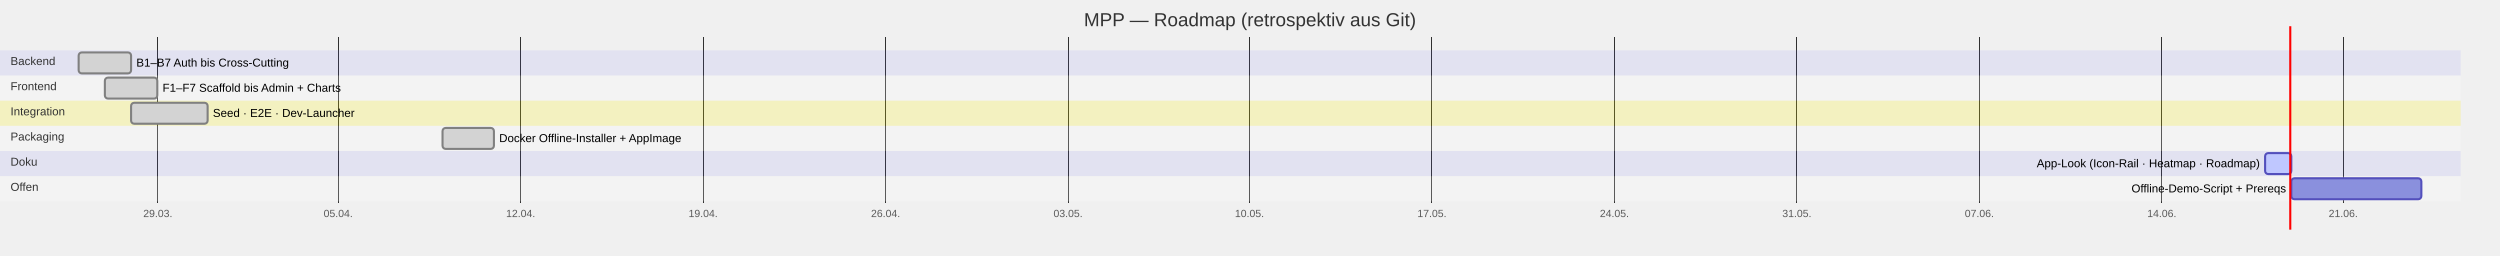
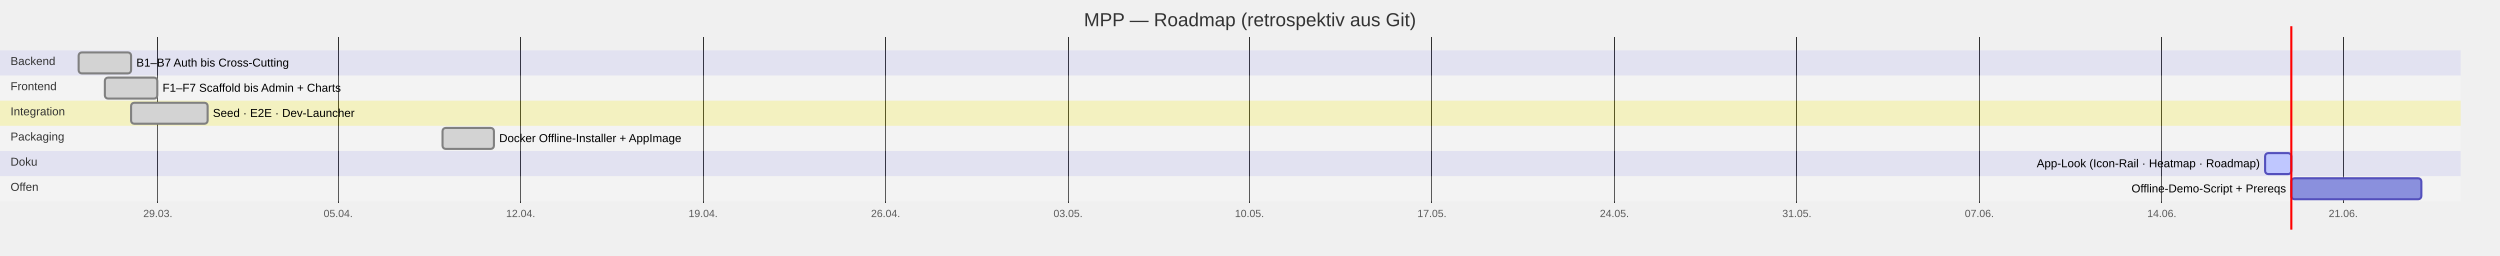
<svg xmlns="http://www.w3.org/2000/svg" id="my-svg" width="2384" viewBox="0 0 2384 244" style="max-width: 2384px; background-color: transparent;" role="graphics-document document" aria-roledescription="gantt">
  <style>#my-svg{font-family:"trebuchet ms",verdana,arial,sans-serif;font-size:16px;fill:#333;}@keyframes edge-animation-frame{from{stroke-dashoffset:0;}}@keyframes dash{to{stroke-dashoffset:0;}}#my-svg .edge-animation-slow{stroke-dasharray:9,5!important;stroke-dashoffset:900;animation:dash 50s linear infinite;stroke-linecap:round;}#my-svg .edge-animation-fast{stroke-dasharray:9,5!important;stroke-dashoffset:900;animation:dash 20s linear infinite;stroke-linecap:round;}#my-svg .error-icon{fill:#552222;}#my-svg .error-text{fill:#552222;stroke:#552222;}#my-svg .edge-thickness-normal{stroke-width:1px;}#my-svg .edge-thickness-thick{stroke-width:3.5px;}#my-svg .edge-pattern-solid{stroke-dasharray:0;}#my-svg .edge-thickness-invisible{stroke-width:0;fill:none;}#my-svg .edge-pattern-dashed{stroke-dasharray:3;}#my-svg .edge-pattern-dotted{stroke-dasharray:2;}#my-svg .marker{fill:#333333;stroke:#333333;}#my-svg .marker.cross{stroke:#333333;}#my-svg svg{font-family:"trebuchet ms",verdana,arial,sans-serif;font-size:16px;}#my-svg p{margin:0;}#my-svg .mermaid-main-font{font-family:"trebuchet ms",verdana,arial,sans-serif;}#my-svg .exclude-range{fill:#eeeeee;}#my-svg .section{stroke:none;opacity:0.2;}#my-svg .section0{fill:rgba(102, 102, 255, 0.49);}#my-svg .section2{fill:#fff400;}#my-svg .section1,#my-svg .section3{fill:white;opacity:0.2;}#my-svg .sectionTitle0{fill:#333;}#my-svg .sectionTitle1{fill:#333;}#my-svg .sectionTitle2{fill:#333;}#my-svg .sectionTitle3{fill:#333;}#my-svg .sectionTitle{text-anchor:start;font-family:"trebuchet ms",verdana,arial,sans-serif;}#my-svg .grid .tick{stroke:lightgrey;opacity:0.8;shape-rendering:crispEdges;}#my-svg .grid .tick text{font-family:"trebuchet ms",verdana,arial,sans-serif;fill:#333;}#my-svg .grid path{stroke-width:0;}#my-svg .today{fill:none;stroke:red;stroke-width:2px;}#my-svg .task{stroke-width:2;}#my-svg .taskText{text-anchor:middle;font-family:"trebuchet ms",verdana,arial,sans-serif;}#my-svg .taskTextOutsideRight{fill:black;text-anchor:start;font-family:"trebuchet ms",verdana,arial,sans-serif;}#my-svg .taskTextOutsideLeft{fill:black;text-anchor:end;}#my-svg .task.clickable{cursor:pointer;}#my-svg .taskText.clickable{cursor:pointer;fill:#003163!important;font-weight:bold;}#my-svg .taskTextOutsideLeft.clickable{cursor:pointer;fill:#003163!important;font-weight:bold;}#my-svg .taskTextOutsideRight.clickable{cursor:pointer;fill:#003163!important;font-weight:bold;}#my-svg .taskText0,#my-svg .taskText1,#my-svg .taskText2,#my-svg .taskText3{fill:white;}#my-svg .task0,#my-svg .task1,#my-svg .task2,#my-svg .task3{fill:#8a90dd;stroke:#534fbc;}#my-svg .taskTextOutside0,#my-svg .taskTextOutside2{fill:black;}#my-svg .taskTextOutside1,#my-svg .taskTextOutside3{fill:black;}#my-svg .active0,#my-svg .active1,#my-svg .active2,#my-svg .active3{fill:#bfc7ff;stroke:#534fbc;}#my-svg .activeText0,#my-svg .activeText1,#my-svg .activeText2,#my-svg .activeText3{fill:black!important;}#my-svg .done0,#my-svg .done1,#my-svg .done2,#my-svg .done3{stroke:grey;fill:lightgrey;stroke-width:2;}#my-svg .doneText0,#my-svg .doneText1,#my-svg .doneText2,#my-svg .doneText3{fill:black!important;}#my-svg .doneText0.taskTextOutsideLeft,#my-svg .doneText0.taskTextOutsideRight,#my-svg .doneText1.taskTextOutsideLeft,#my-svg .doneText1.taskTextOutsideRight,#my-svg .doneText2.taskTextOutsideLeft,#my-svg .doneText2.taskTextOutsideRight,#my-svg .doneText3.taskTextOutsideLeft,#my-svg .doneText3.taskTextOutsideRight{fill:black!important;}#my-svg .crit0,#my-svg .crit1,#my-svg .crit2,#my-svg .crit3{stroke:#ff8888;fill:red;stroke-width:2;}#my-svg .activeCrit0,#my-svg .activeCrit1,#my-svg .activeCrit2,#my-svg .activeCrit3{stroke:#ff8888;fill:#bfc7ff;stroke-width:2;}#my-svg .doneCrit0,#my-svg .doneCrit1,#my-svg .doneCrit2,#my-svg .doneCrit3{stroke:#ff8888;fill:lightgrey;stroke-width:2;cursor:pointer;shape-rendering:crispEdges;}#my-svg .milestone{transform:rotate(45deg) scale(0.8,0.8);}#my-svg .milestoneText{font-style:italic;}#my-svg .doneCritText0,#my-svg .doneCritText1,#my-svg .doneCritText2,#my-svg .doneCritText3{fill:black!important;}#my-svg .doneCritText0.taskTextOutsideLeft,#my-svg .doneCritText0.taskTextOutsideRight,#my-svg .doneCritText1.taskTextOutsideLeft,#my-svg .doneCritText1.taskTextOutsideRight,#my-svg .doneCritText2.taskTextOutsideLeft,#my-svg .doneCritText2.taskTextOutsideRight,#my-svg .doneCritText3.taskTextOutsideLeft,#my-svg .doneCritText3.taskTextOutsideRight{fill:black!important;}#my-svg .vert{stroke:navy;}#my-svg .vertText{font-size:15px;text-anchor:middle;fill:navy!important;}#my-svg .activeCritText0,#my-svg .activeCritText1,#my-svg .activeCritText2,#my-svg .activeCritText3{fill:black!important;}#my-svg .titleText{text-anchor:middle;font-size:18px;fill:#333;font-family:"trebuchet ms",verdana,arial,sans-serif;}#my-svg .node .neo-node{stroke:#9370DB;}#my-svg [data-look="neo"].node rect,#my-svg [data-look="neo"].cluster rect,#my-svg [data-look="neo"].node polygon{stroke:#9370DB;filter:drop-shadow(1px 2px 2px rgba(185, 185, 185, 1));}#my-svg [data-look="neo"].node path{stroke:#9370DB;stroke-width:1px;}#my-svg [data-look="neo"].node .outer-path{filter:drop-shadow(1px 2px 2px rgba(185, 185, 185, 1));}#my-svg [data-look="neo"].node .neo-line path{stroke:#9370DB;filter:none;}#my-svg [data-look="neo"].node circle{stroke:#9370DB;filter:drop-shadow(1px 2px 2px rgba(185, 185, 185, 1));}#my-svg [data-look="neo"].node circle .state-start{fill:#000000;}#my-svg [data-look="neo"].icon-shape .icon{fill:#9370DB;filter:drop-shadow(1px 2px 2px rgba(185, 185, 185, 1));}#my-svg [data-look="neo"].icon-shape .icon-neo path{stroke:#9370DB;filter:drop-shadow(1px 2px 2px rgba(185, 185, 185, 1));}#my-svg :root{--mermaid-font-family:"trebuchet ms",verdana,arial,sans-serif;}</style>
  <g />
  <g class="grid" transform="translate(75, 194)" fill="none" font-size="10" font-family="sans-serif" text-anchor="middle">
    <path class="domain" stroke="currentColor" d="M0.5,-159V0.5H2234.5V-159" />
    <g class="tick" opacity="1" transform="translate(75.5,0)">
      <line stroke="currentColor" y2="-159" />
      <text fill="#000" y="3" dy="1em" stroke="none" font-size="10" style="text-anchor: middle;">29.03.</text>
    </g>
    <g class="tick" opacity="1" transform="translate(247.5,0)">
      <line stroke="currentColor" y2="-159" />
      <text fill="#000" y="3" dy="1em" stroke="none" font-size="10" style="text-anchor: middle;">05.04.</text>
    </g>
    <g class="tick" opacity="1" transform="translate(421.5,0)">
      <line stroke="currentColor" y2="-159" />
      <text fill="#000" y="3" dy="1em" stroke="none" font-size="10" style="text-anchor: middle;">12.04.</text>
    </g>
    <g class="tick" opacity="1" transform="translate(595.5,0)">
      <line stroke="currentColor" y2="-159" />
      <text fill="#000" y="3" dy="1em" stroke="none" font-size="10" style="text-anchor: middle;">19.04.</text>
    </g>
    <g class="tick" opacity="1" transform="translate(769.5,0)">
      <line stroke="currentColor" y2="-159" />
      <text fill="#000" y="3" dy="1em" stroke="none" font-size="10" style="text-anchor: middle;">26.04.</text>
    </g>
    <g class="tick" opacity="1" transform="translate(943.5,0)">
      <line stroke="currentColor" y2="-159" />
      <text fill="#000" y="3" dy="1em" stroke="none" font-size="10" style="text-anchor: middle;">03.05.</text>
    </g>
    <g class="tick" opacity="1" transform="translate(1116.5,0)">
      <line stroke="currentColor" y2="-159" />
      <text fill="#000" y="3" dy="1em" stroke="none" font-size="10" style="text-anchor: middle;">10.05.</text>
    </g>
    <g class="tick" opacity="1" transform="translate(1290.5,0)">
      <line stroke="currentColor" y2="-159" />
      <text fill="#000" y="3" dy="1em" stroke="none" font-size="10" style="text-anchor: middle;">17.05.</text>
    </g>
    <g class="tick" opacity="1" transform="translate(1464.5,0)">
      <line stroke="currentColor" y2="-159" />
      <text fill="#000" y="3" dy="1em" stroke="none" font-size="10" style="text-anchor: middle;">24.05.</text>
    </g>
    <g class="tick" opacity="1" transform="translate(1638.5,0)">
      <line stroke="currentColor" y2="-159" />
      <text fill="#000" y="3" dy="1em" stroke="none" font-size="10" style="text-anchor: middle;">31.05.</text>
    </g>
    <g class="tick" opacity="1" transform="translate(1812.5,0)">
      <line stroke="currentColor" y2="-159" />
      <text fill="#000" y="3" dy="1em" stroke="none" font-size="10" style="text-anchor: middle;">07.06.</text>
    </g>
    <g class="tick" opacity="1" transform="translate(1986.5,0)">
      <line stroke="currentColor" y2="-159" />
      <text fill="#000" y="3" dy="1em" stroke="none" font-size="10" style="text-anchor: middle;">14.06.</text>
    </g>
    <g class="tick" opacity="1" transform="translate(2159.5,0)">
      <line stroke="currentColor" y2="-159" />
      <text fill="#000" y="3" dy="1em" stroke="none" font-size="10" style="text-anchor: middle;">21.06.</text>
    </g>
  </g>
  <g>
    <rect x="0" y="48" width="2346.5" height="24" class="section section0" />
    <rect x="0" y="72" width="2346.5" height="24" class="section section1" />
    <rect x="0" y="96" width="2346.5" height="24" class="section section2" />
    <rect x="0" y="120" width="2346.5" height="24" class="section section3" />
    <rect x="0" y="144" width="2346.5" height="24" class="section section0" />
    <rect x="0" y="168" width="2346.5" height="24" class="section section1" />
  </g>
  <g>
    <rect id="my-svg-be" rx="3" ry="3" x="75" y="50" width="50" height="20" transform-origin="100px 60px" class="task done0" />
    <rect id="my-svg-fe" rx="3" ry="3" x="100" y="74" width="50" height="20" transform-origin="125px 84px" class="task done1" />
    <rect id="my-svg-ig" rx="3" ry="3" x="125" y="98" width="73" height="20" transform-origin="161.5px 108px" class="task done2" />
    <rect id="my-svg-pk" rx="3" ry="3" x="422" y="122" width="49" height="20" transform-origin="446.5px 132px" class="task done3" />
    <rect id="my-svg-dk" rx="3" ry="3" x="2160" y="146" width="25" height="20" transform-origin="2172.5px 156px" class="task active0" />
    <rect id="my-svg-pk2" rx="3" ry="3" x="2185" y="170" width="124" height="20" transform-origin="2247px 180px" class="task task1" />
    <text id="my-svg-be-text" font-size="11" x="130" y="63.5" class="taskTextOutsideRight taskTextOutside0  doneText0 width-140.11083984375">B1–B7 Auth bis Cross-Cutting        </text>
    <text id="my-svg-fe-text" font-size="11" x="155" y="87.5" class="taskTextOutsideRight taskTextOutside1  doneText1 width-165.39697265625">F1–F7 Scaffold bis Admin + Charts   </text>
    <text id="my-svg-ig-text" font-size="11" x="203" y="111.5" class="taskTextOutsideRight taskTextOutside2  doneText2 width-130.30224609375">Seed · E2E · Dev-Launcher           </text>
    <text id="my-svg-pk-text" font-size="11" x="476" y="135.5" class="taskTextOutsideRight taskTextOutside3  doneText3 width-175.671875">Docker Offline-Installer + AppImage </text>
    <text id="my-svg-dk-text" font-size="11" x="2155" y="159.5" class="taskTextOutsideLeft taskTextOutside0 activeText0">App-Look (Icon-Rail · Heatmap · Roadmap) </text>
    <text id="my-svg-pk2-text" font-size="11" x="2180" y="183.5" class="taskTextOutsideLeft taskTextOutside1">Offline-Demo-Script + Prereqs       </text>
  </g>
  <g>
    <text dy="0em" x="10" y="62" font-size="11" class="sectionTitle sectionTitle0">
      <tspan alignment-baseline="central" x="10">Backend</tspan>
    </text>
    <text dy="0em" x="10" y="86" font-size="11" class="sectionTitle sectionTitle1">
      <tspan alignment-baseline="central" x="10">Frontend</tspan>
    </text>
    <text dy="0em" x="10" y="110" font-size="11" class="sectionTitle sectionTitle2">
      <tspan alignment-baseline="central" x="10">Integration</tspan>
    </text>
    <text dy="0em" x="10" y="134" font-size="11" class="sectionTitle sectionTitle3">
      <tspan alignment-baseline="central" x="10">Packaging</tspan>
    </text>
    <text dy="0em" x="10" y="158" font-size="11" class="sectionTitle sectionTitle0">
      <tspan alignment-baseline="central" x="10">Doku</tspan>
    </text>
    <text dy="0em" x="10" y="182" font-size="11" class="sectionTitle sectionTitle1">
      <tspan alignment-baseline="central" x="10">Offen</tspan>
    </text>
  </g>
  <g class="today">
-     <line x1="2184" x2="2184" y1="25" y2="219" class="today" />
+     <line x1="2185" x2="2185" y1="25" y2="219" class="today" />
  </g>
  <text x="1192" y="25" class="titleText">MPP — Roadmap (retrospektiv aus Git)</text>
</svg>
